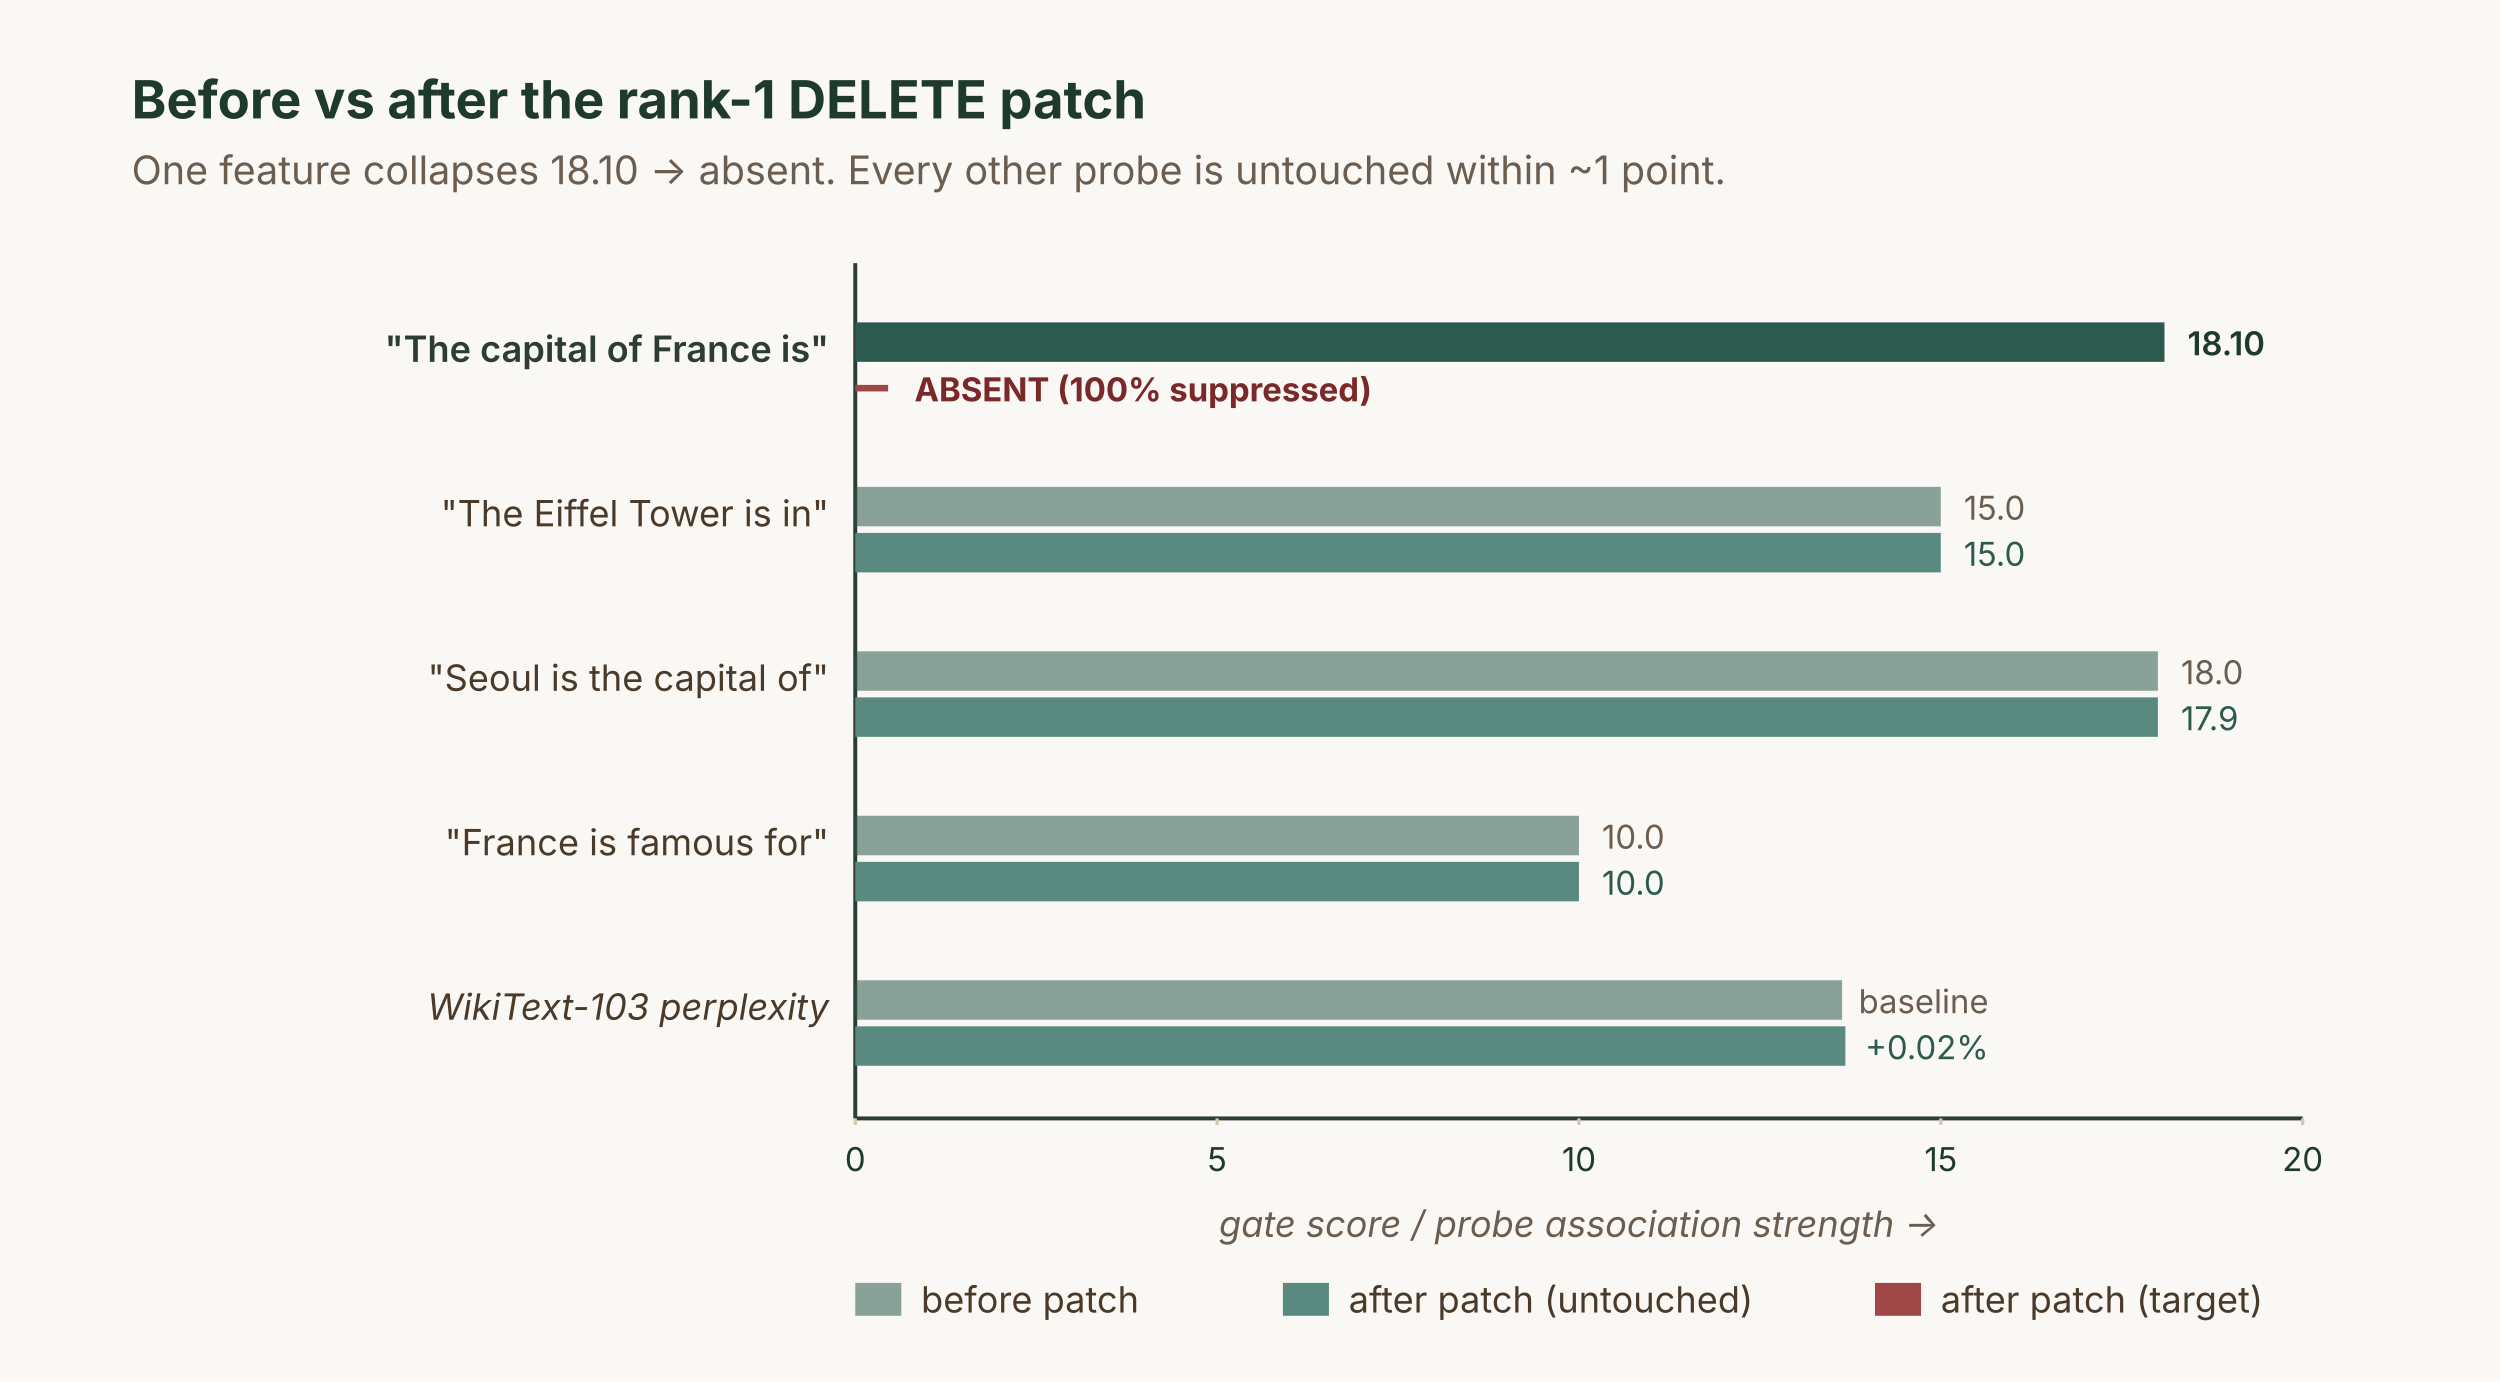
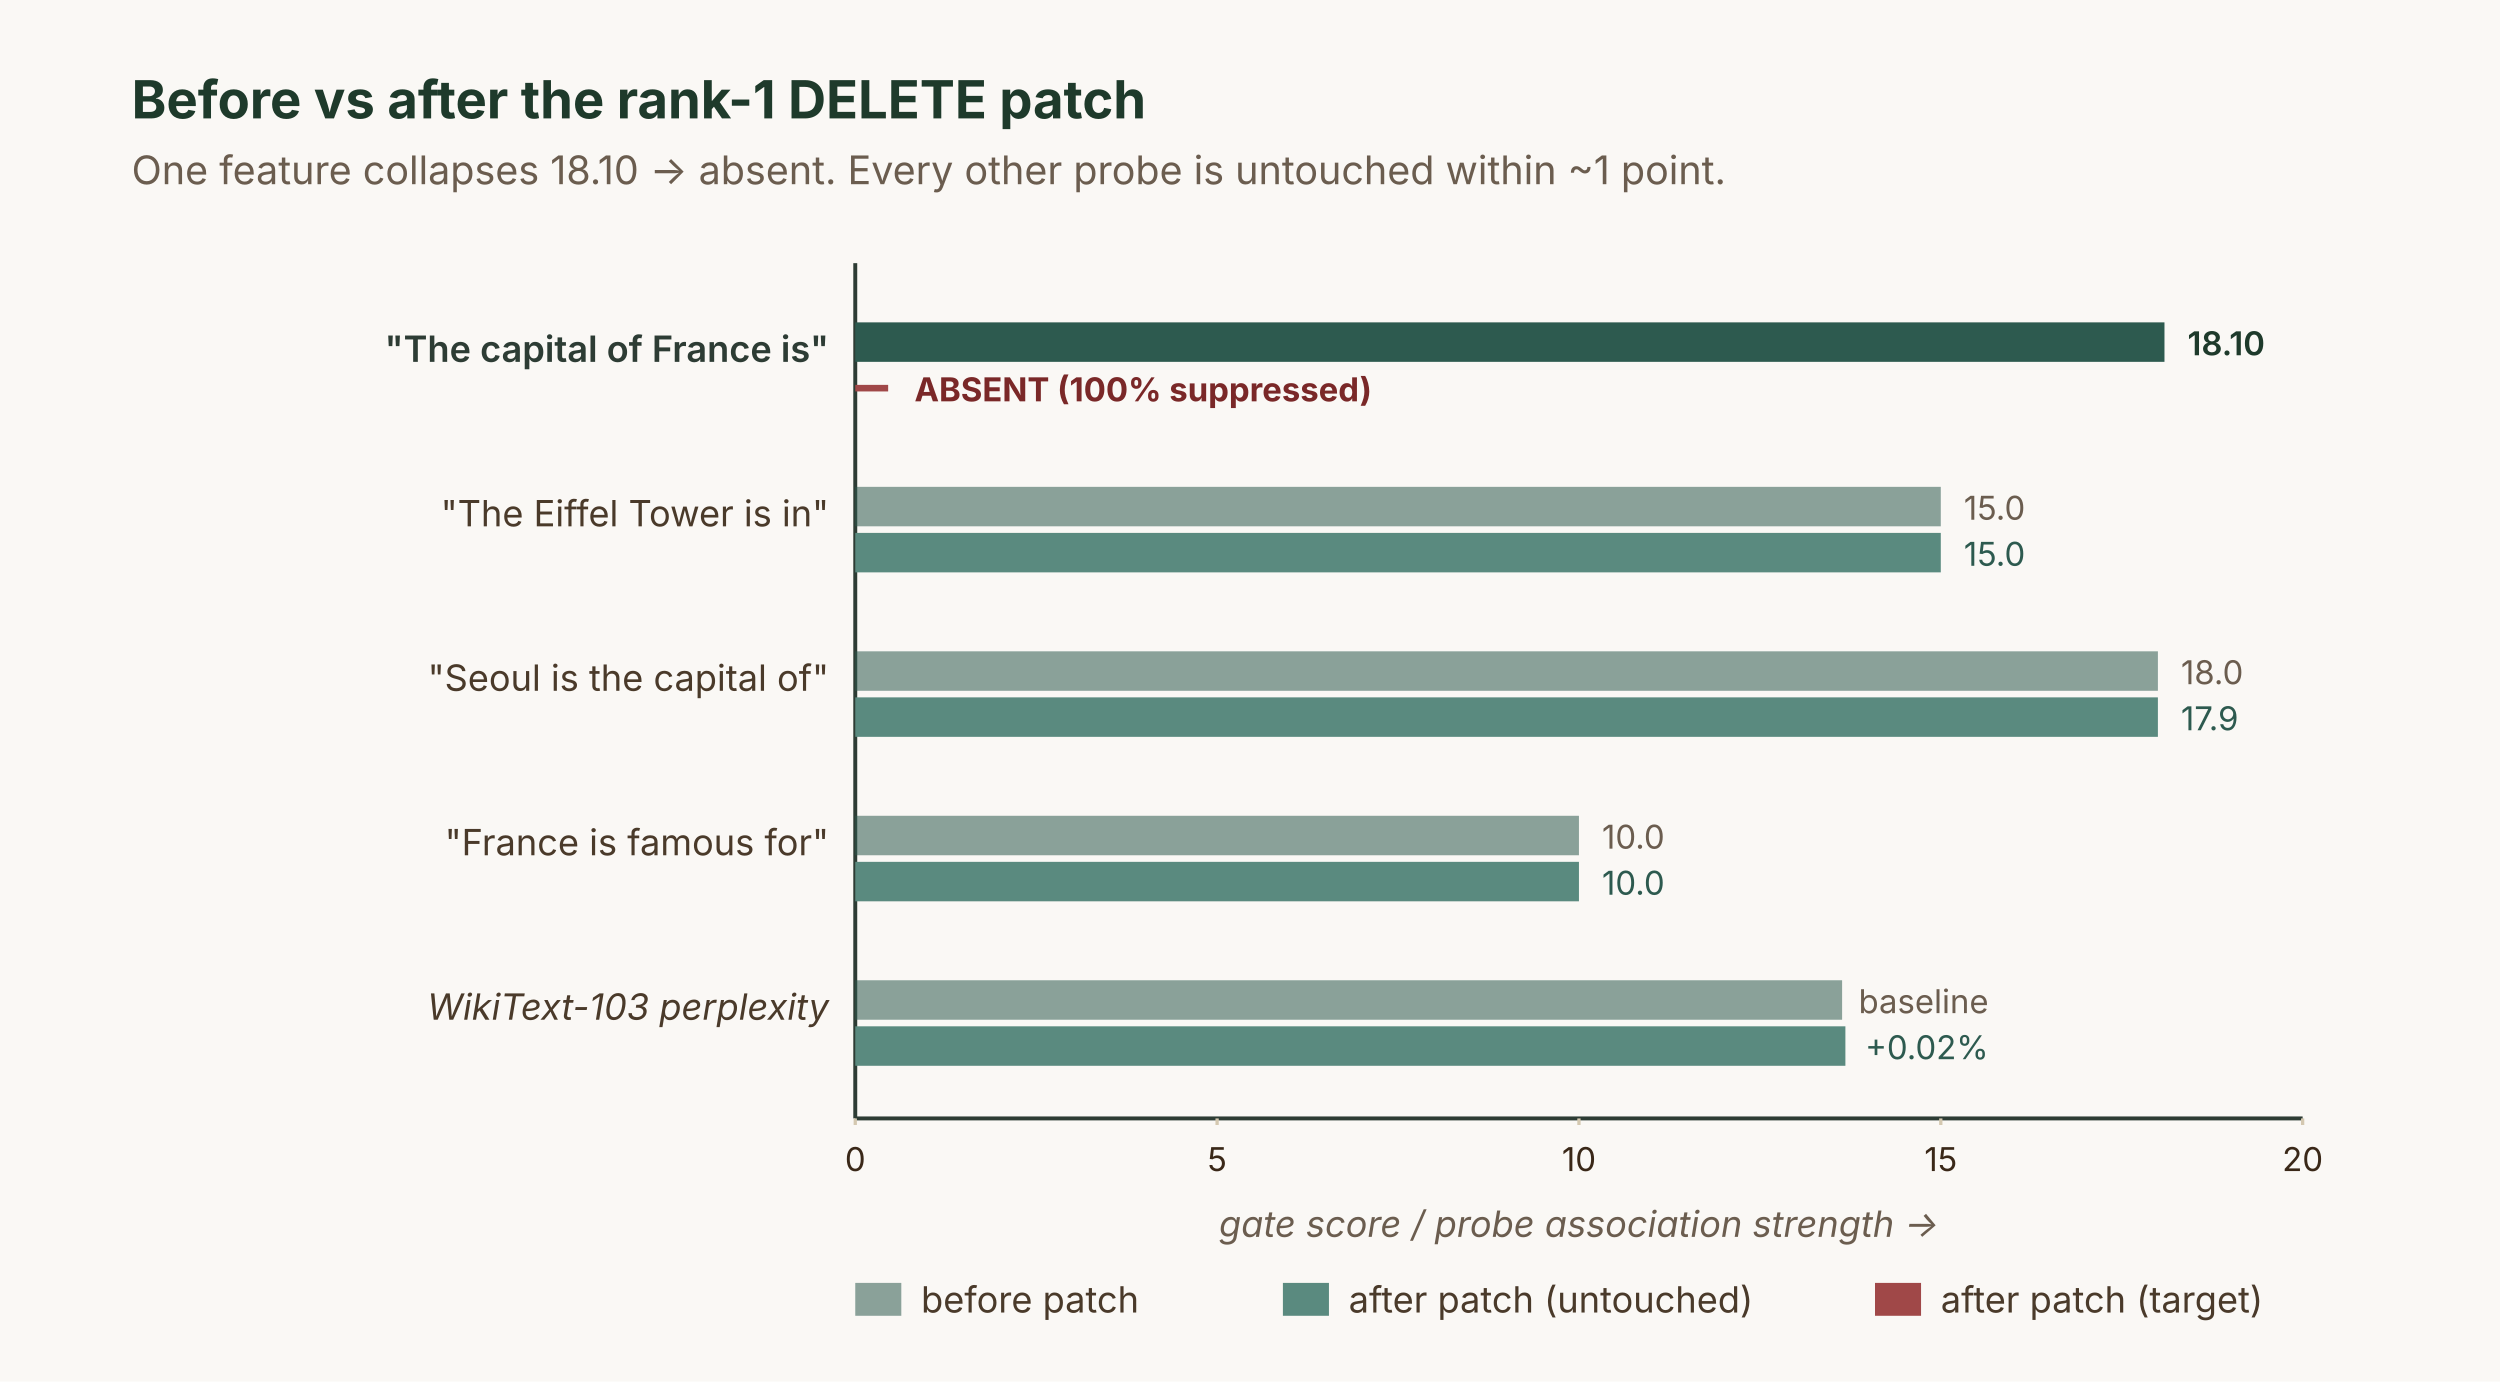
<svg xmlns="http://www.w3.org/2000/svg" viewBox="0 0 760 420" font-family="'DM Sans', -apple-system, sans-serif" role="img" aria-label="Before-and-after gate scores for five probes. The targeted Paris→capital feature collapses from 18.10 to absent, while four unrelated probes stay unchanged within measurement noise.">
  <rect width="760" height="420" fill="#faf8f5" />
  <text x="40" y="36" font-size="16" font-weight="700" fill="#1e3a2b">Before vs after the rank-1 DELETE patch</text>
  <text x="40" y="56" font-size="12" fill="#6b5d4f">One feature collapses 18.10 → absent. Every other probe is untouched within ~1 point.</text>
-   <g stroke="#d4c8b0" font-size="10" fill="#1e3a2b">
+   <g stroke="#d4c8b0" font-size="10" fill="#3a2818">
    <line x1="260" y1="80" x2="260" y2="340" stroke="#2d3c34" stroke-width="1.2" />
    <line x1="260" y1="340" x2="700" y2="340" stroke="#2d3c34" stroke-width="1.2" />
    <line x1="260" y1="340" x2="260" y2="342" />
    <text stroke="none" x="260" y="356" text-anchor="middle">0</text>
    <line x1="370" y1="340" x2="370" y2="342" />
    <text stroke="none" x="370" y="356" text-anchor="middle">5</text>
    <line x1="480" y1="340" x2="480" y2="342" />
    <text stroke="none" x="480" y="356" text-anchor="middle">10</text>
    <line x1="590" y1="340" x2="590" y2="342" />
    <text stroke="none" x="590" y="356" text-anchor="middle">15</text>
    <line x1="700" y1="340" x2="700" y2="342" />
    <text stroke="none" x="700" y="356" text-anchor="middle">20</text>
    <text stroke="none" x="480" y="376" text-anchor="middle" font-size="11" fill="#6b5d4f" font-style="italic">gate score / probe association strength →</text>
  </g>
  <g font-size="11">
    <text x="252" y="110" text-anchor="end" fill="#2d3c34" font-weight="600">"The capital of France is"</text>
    <rect x="260" y="98" width="398" height="12" fill="#2d5a4f" />
    <text x="665" y="108" fill="#1e3a2b" font-size="10" font-weight="600">18.10</text>
    <rect x="260" y="112" width="0" height="12" fill="#a04848" stroke="#a04848" stroke-width="1.5" />
    <line x1="260" y1="118" x2="270" y2="118" stroke="#a04848" stroke-width="2" />
    <text x="278" y="122" fill="#7a2828" font-size="10" font-weight="700">ABSENT (100% suppressed)</text>
    <text x="252" y="160" text-anchor="end" fill="#4a3a2a">"The Eiffel Tower is in"</text>
    <rect x="260" y="148" width="330" height="12" fill="#2d5a4f" opacity="0.55" />
    <text x="597" y="158" fill="#6b5d4f" font-size="10">15.0</text>
    <rect x="260" y="162" width="330" height="12" fill="#5a8a7f" />
    <text x="597" y="172" fill="#2d5a4f" font-size="10">15.0</text>
    <text x="252" y="210" text-anchor="end" fill="#4a3a2a">"Seoul is the capital of"</text>
    <rect x="260" y="198" width="396" height="12" fill="#2d5a4f" opacity="0.55" />
    <text x="663" y="208" fill="#6b5d4f" font-size="10">18.0</text>
    <rect x="260" y="212" width="396" height="12" fill="#5a8a7f" />
    <text x="663" y="222" fill="#2d5a4f" font-size="10">17.9</text>
    <text x="252" y="260" text-anchor="end" fill="#4a3a2a">"France is famous for"</text>
    <rect x="260" y="248" width="220" height="12" fill="#2d5a4f" opacity="0.55" />
    <text x="487" y="258" fill="#6b5d4f" font-size="10">10.0</text>
    <rect x="260" y="262" width="220" height="12" fill="#5a8a7f" />
    <text x="487" y="272" fill="#2d5a4f" font-size="10">10.0</text>
    <text x="252" y="310" text-anchor="end" fill="#4a3a2a" font-style="italic">WikiText-103 perplexity</text>
    <rect x="260" y="298" width="300" height="12" fill="#2d5a4f" opacity="0.55" />
    <text x="565" y="308" fill="#6b5d4f" font-size="10">baseline</text>
    <rect x="260" y="312" width="301" height="12" fill="#5a8a7f" />
    <text x="567" y="322" fill="#2d5a4f" font-size="10">+0.02%</text>
  </g>
  <g font-size="11" fill="#4a3a2a">
    <rect x="260" y="390" width="14" height="10" fill="#2d5a4f" opacity="0.55" />
    <text x="280" y="399">before patch</text>
    <rect x="390" y="390" width="14" height="10" fill="#5a8a7f" />
    <text x="410" y="399">after patch (untouched)</text>
    <rect x="570" y="390" width="14" height="10" fill="#a04848" />
    <text x="590" y="399">after patch (target)</text>
  </g>
</svg>
